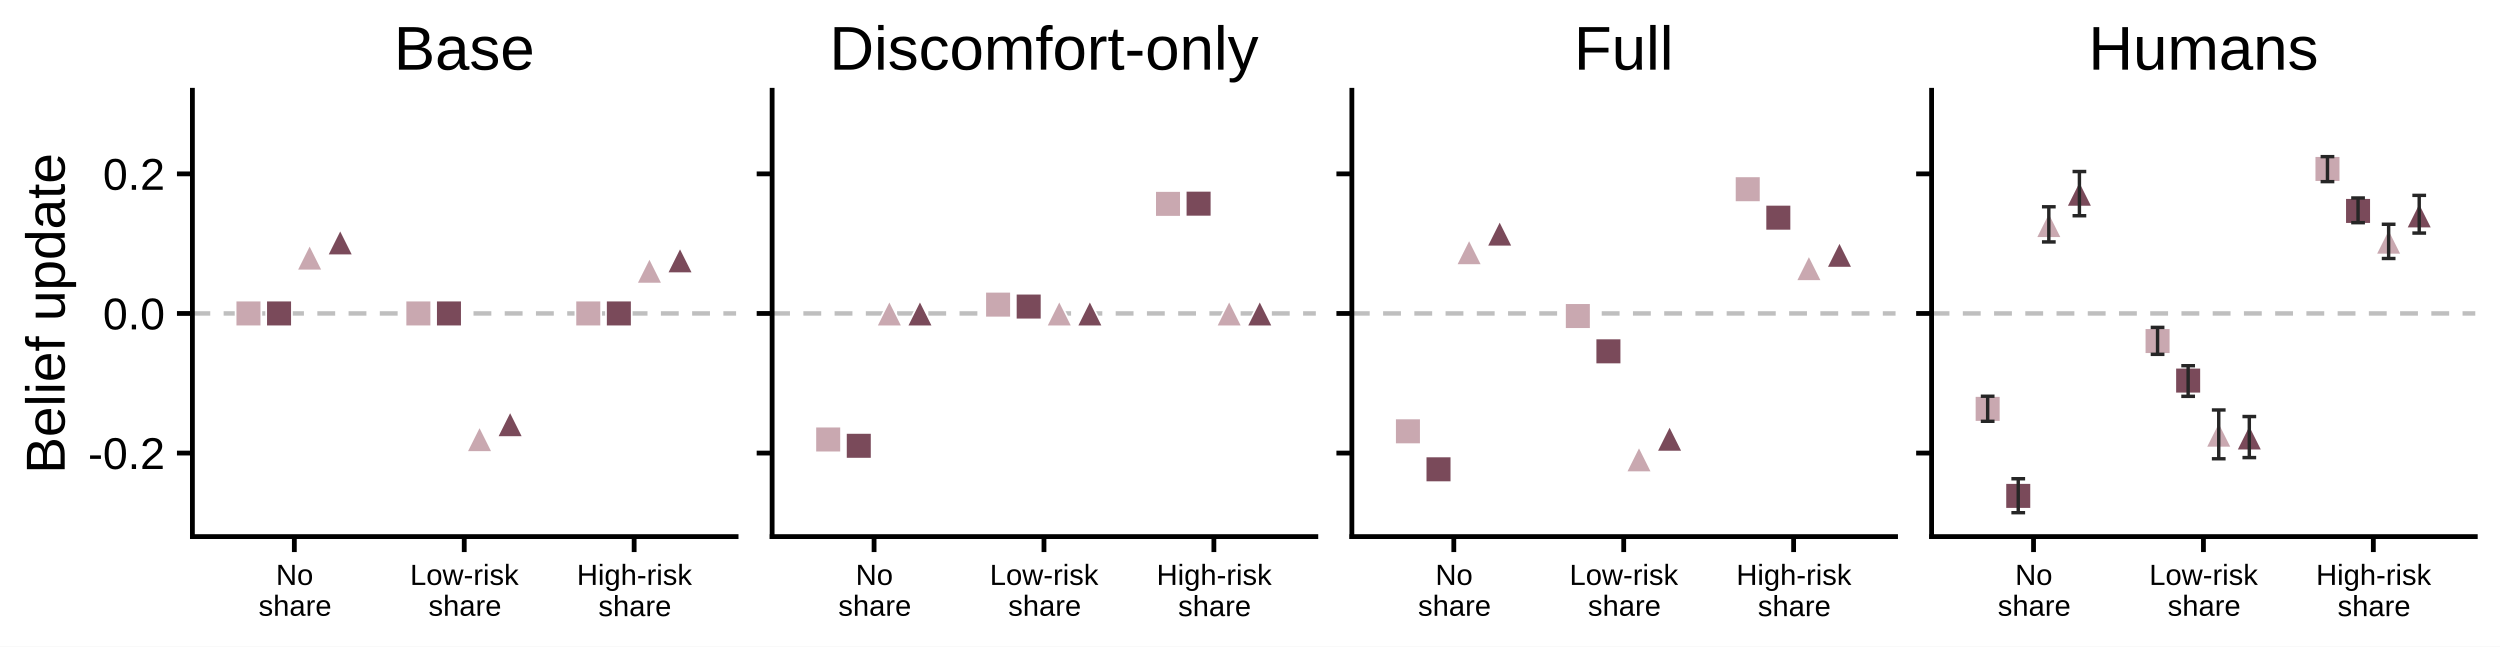
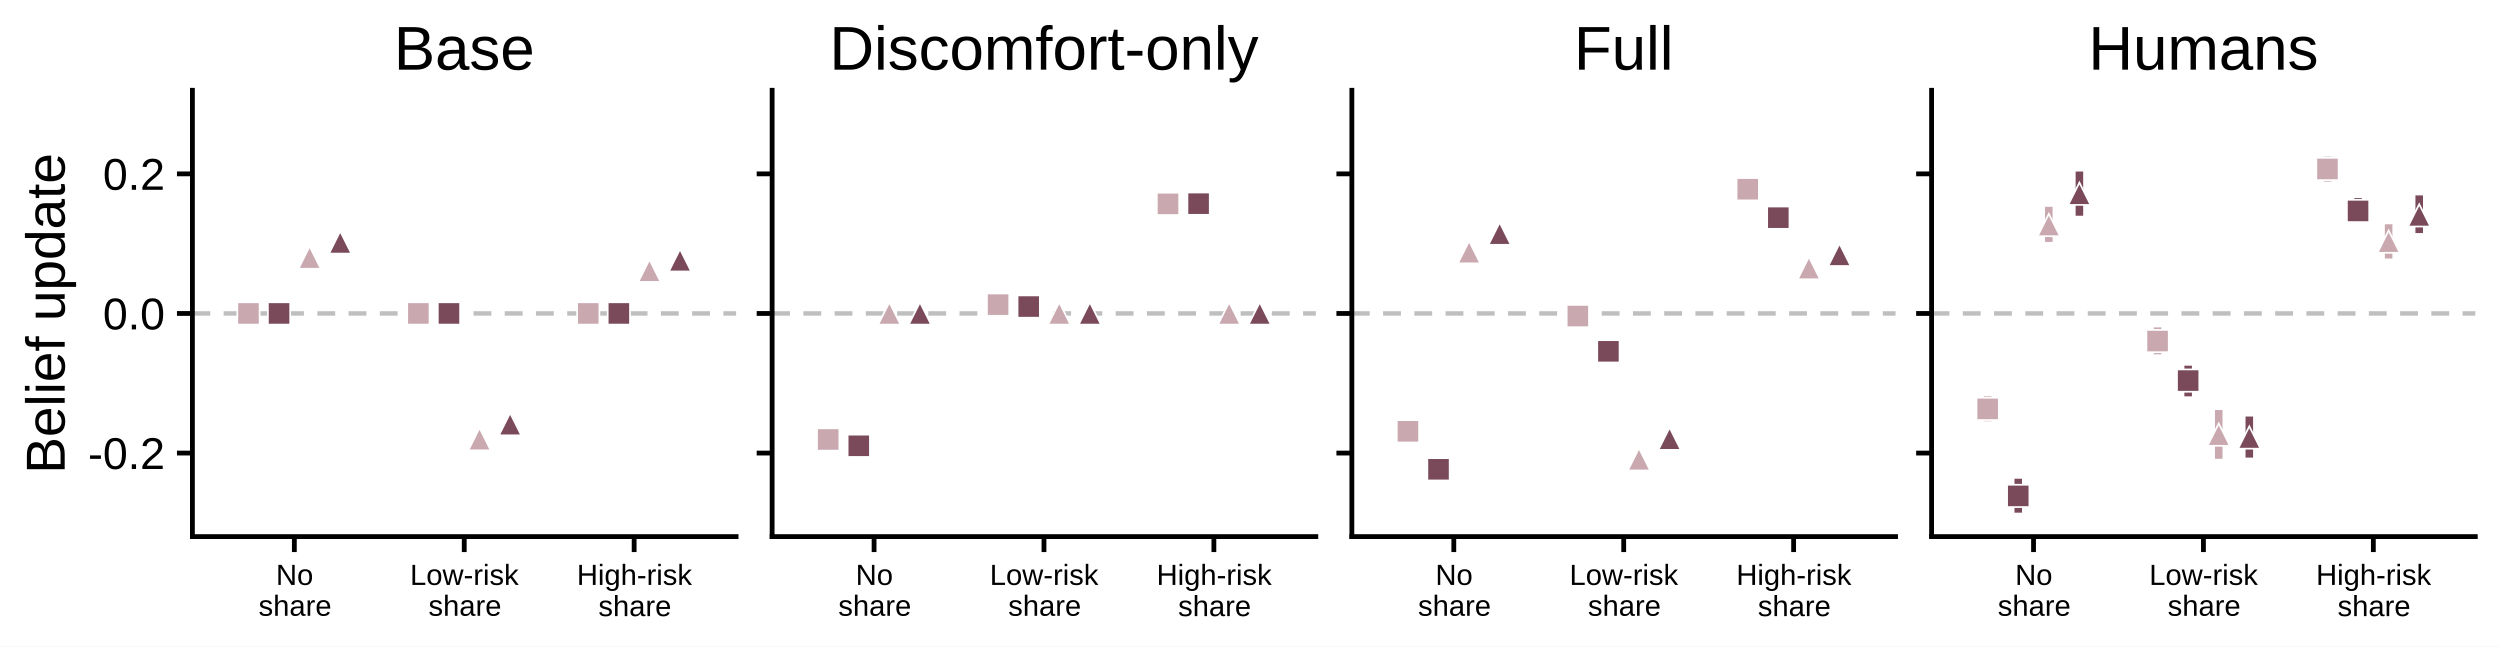
<svg xmlns="http://www.w3.org/2000/svg" xmlns:xlink="http://www.w3.org/1999/xlink" width="728.4pt" height="188.4pt" viewBox="0 0 728.4 188.4" version="1.1">
  <defs>
    <style type="text/css">*{stroke-linejoin: round; stroke-linecap: butt}</style>
  </defs>
  <g id="figure_1">
    <g id="patch_1">
      <path d="M 0 188.4  L 728.4 188.4  L 728.4 0  L 0 0  z " style="fill: #ffffff" />
    </g>
    <g id="axes_1">
      <g id="patch_2">
        <path d="M 56.057 156.344  L 214.467 156.344  L 214.467 26.303  L 56.057 26.303  z " style="fill: #ffffff" />
      </g>
      <g id="line2d_1">
-         <path d="M 56.057 91.324  L 214.467 91.324  " clip-path="url(#p1a7a3fe9ff)" style="fill: none; stroke-dasharray: 5.2,3.9; stroke-dashoffset: 0; stroke: #bfbfbf; stroke-width: 1.3" />
+         <path d="M 56.057 91.324  L 214.467 91.324  " clip-path="url(#p2d0c0aec04)" style="fill: none; stroke-dasharray: 5.2,3.9; stroke-dashoffset: 0; stroke: #bfbfbf; stroke-width: 1.3" />
      </g>
      <g id="matplotlib.axis_1">
        <g id="xtick_1">
          <g id="line2d_2">
            <defs>
-               <path id="mfc67f53bcb" d="M 0 0  L 0 4.5  " style="stroke: #000000; stroke-width: 1.4" />
+               <path id="me48c361c3f" d="M 0 0  L 0 4.5  " style="stroke: #000000; stroke-width: 1.4" />
            </defs>
            <g>
-               <use xlink:href="#mfc67f53bcb" x="85.759" y="156.344" style="stroke: #000000; stroke-width: 1.4" />
+               <use xlink:href="#me48c361c3f" x="85.759" y="156.344" style="stroke: #000000; stroke-width: 1.4" />
            </g>
          </g>
          <g id="text_1">
            <text style="font-size: 8.5px; font-family: 'Arial Nova', 'Arial', 'Helvetica', 'DejaVu Sans', sans-serif" transform="translate(80.39864 170.4282)">No</text>
            <text style="font-size: 8.5px; font-family: 'Arial Nova', 'Arial', 'Helvetica', 'DejaVu Sans', sans-serif" transform="translate(75.34114 179.4145)">share</text>
          </g>
        </g>
        <g id="xtick_2">
          <g id="line2d_3">
            <g>
-               <use xlink:href="#mfc67f53bcb" x="135.262" y="156.344" style="stroke: #000000; stroke-width: 1.4" />
+               <use xlink:href="#me48c361c3f" x="135.262" y="156.344" style="stroke: #000000; stroke-width: 1.4" />
            </g>
          </g>
          <g id="text_2">
            <text style="font-size: 8.5px; font-family: 'Arial Nova', 'Arial', 'Helvetica', 'DejaVu Sans', sans-serif" transform="translate(119.4721 170.4282)">Low-risk</text>
            <text style="font-size: 8.5px; font-family: 'Arial Nova', 'Arial', 'Helvetica', 'DejaVu Sans', sans-serif" transform="translate(124.8444 179.4145)">share</text>
          </g>
        </g>
        <g id="xtick_3">
          <g id="line2d_4">
            <g>
-               <use xlink:href="#mfc67f53bcb" x="184.765" y="156.344" style="stroke: #000000; stroke-width: 1.4" />
+               <use xlink:href="#me48c361c3f" x="184.765" y="156.344" style="stroke: #000000; stroke-width: 1.4" />
            </g>
          </g>
          <g id="text_3">
            <text style="font-size: 8.5px; font-family: 'Arial Nova', 'Arial', 'Helvetica', 'DejaVu Sans', sans-serif" transform="translate(168.0742 170.4282)">High-risk</text>
            <text style="font-size: 8.5px; font-family: 'Arial Nova', 'Arial', 'Helvetica', 'DejaVu Sans', sans-serif" transform="translate(174.3476 179.5141)">share</text>
          </g>
        </g>
      </g>
      <g id="matplotlib.axis_2">
        <g id="ytick_1">
          <g id="line2d_5">
            <defs>
-               <path id="m3499b23967" d="M 0 0  L -4.5 0  " style="stroke: #000000; stroke-width: 1.4" />
+               <path id="mb833a457df" d="M 0 0  L -4.5 0  " style="stroke: #000000; stroke-width: 1.4" />
            </defs>
            <g>
-               <use xlink:href="#m3499b23967" x="56.057" y="131.998" style="stroke: #000000; stroke-width: 1.4" />
+               <use xlink:href="#mb833a457df" x="56.057" y="131.998" style="stroke: #000000; stroke-width: 1.4" />
            </g>
          </g>
          <g id="text_4">
            <text style="font-size: 13px; font-family: 'Arial Nova', 'Arial', 'Helvetica', 'DejaVu Sans', sans-serif; text-anchor: end" x="48.057" y="136.651" transform="rotate(-0 48.05703 136.6505)">-0.2</text>
          </g>
        </g>
        <g id="ytick_2">
          <g id="line2d_6">
            <g>
-               <use xlink:href="#m3499b23967" x="56.057" y="91.324" style="stroke: #000000; stroke-width: 1.4" />
+               <use xlink:href="#mb833a457df" x="56.057" y="91.324" style="stroke: #000000; stroke-width: 1.4" />
            </g>
          </g>
          <g id="text_5">
            <text style="font-size: 13px; font-family: 'Arial Nova', 'Arial', 'Helvetica', 'DejaVu Sans', sans-serif; text-anchor: end" x="48.057" y="95.976" transform="rotate(-0 48.05703 95.97631)">0.0</text>
          </g>
        </g>
        <g id="ytick_3">
          <g id="line2d_7">
            <g>
-               <use xlink:href="#m3499b23967" x="56.057" y="50.65" style="stroke: #000000; stroke-width: 1.4" />
+               <use xlink:href="#mb833a457df" x="56.057" y="50.65" style="stroke: #000000; stroke-width: 1.4" />
            </g>
          </g>
          <g id="text_6">
            <text style="font-size: 13px; font-family: 'Arial Nova', 'Arial', 'Helvetica', 'DejaVu Sans', sans-serif; text-anchor: end" x="48.057" y="55.302" transform="rotate(-0 48.05703 55.3021)">0.2</text>
          </g>
        </g>
        <g id="text_7">
          <text style="font-size: 16px; font-family: 'Arial Nova', 'Arial', 'Helvetica', 'DejaVu Sans', sans-serif; text-anchor: middle" x="18.848" y="91.324" transform="rotate(-90 18.8475 91.32373)">Belief update</text>
        </g>
      </g>
      <g id="patch_3">
        <path d="M 56.057 156.344  L 56.057 26.303  " style="fill: none; stroke: #000000; stroke-width: 1.4; stroke-linejoin: miter; stroke-linecap: square" />
      </g>
      <g id="patch_4">
        <path d="M 56.057 156.344  L 214.467 156.344  " style="fill: none; stroke: #000000; stroke-width: 1.4; stroke-linejoin: miter; stroke-linecap: square" />
      </g>
      <g id="line2d_8">
        <defs>
-           <path id="m63d5634380" d="M -3.75 3.75  L 3.75 3.75  L 3.75 -3.75  L -3.75 -3.75  z " style="stroke: #ffffff; stroke-width: 0.5; stroke-linejoin: miter" />
+           <path id="mb2b28bc0a7" d="M -3.25 3.25  L 3.25 3.25  L 3.25 -3.25  L -3.25 -3.25  z " style="stroke: #ffffff; stroke-width: 0.5; stroke-linejoin: miter" />
        </defs>
-         <g clip-path="url(#p1a7a3fe9ff)">
-           <use xlink:href="#m63d5634380" x="72.393" y="91.324" style="fill: #c9a8b0; stroke: #ffffff; stroke-width: 0.5; stroke-linejoin: miter" />
+         <g clip-path="url(#p2d0c0aec04)">
+           <use xlink:href="#mb2b28bc0a7" x="72.393" y="91.324" style="fill: #c9a8b0; stroke: #ffffff; stroke-width: 0.5; stroke-linejoin: miter" />
        </g>
      </g>
      <g id="line2d_9">
        <defs>
-           <path id="mffd4582873" d="M -3.75 3.75  L 3.75 3.75  L 3.75 -3.75  L -3.75 -3.75  z " style="stroke: #ffffff; stroke-width: 0.5; stroke-linejoin: miter" />
+           <path id="m6216b0b5b6" d="M -3.25 3.25  L 3.25 3.25  L 3.25 -3.25  L -3.25 -3.25  z " style="stroke: #ffffff; stroke-width: 0.5; stroke-linejoin: miter" />
        </defs>
-         <g clip-path="url(#p1a7a3fe9ff)">
-           <use xlink:href="#mffd4582873" x="81.304" y="91.324" style="fill: #7a4a5a; stroke: #ffffff; stroke-width: 0.5; stroke-linejoin: miter" />
+         <g clip-path="url(#p2d0c0aec04)">
+           <use xlink:href="#m6216b0b5b6" x="81.304" y="91.324" style="fill: #7a4a5a; stroke: #ffffff; stroke-width: 0.5; stroke-linejoin: miter" />
        </g>
      </g>
      <g id="line2d_10">
        <defs>
-           <path id="m44c17b58f6" d="M 0 -3.75  L -3.75 3.75  L 3.75 3.75  z " style="stroke: #ffffff; stroke-width: 0.5; stroke-linejoin: miter" />
+           <path id="mbb7cc14940" d="M 0 -3.25  L -3.25 3.25  L 3.25 3.25  z " style="stroke: #ffffff; stroke-width: 0.5; stroke-linejoin: miter" />
        </defs>
-         <g clip-path="url(#p1a7a3fe9ff)">
-           <use xlink:href="#m44c17b58f6" x="90.214" y="75.049" style="fill: #c9a8b0; stroke: #ffffff; stroke-width: 0.5; stroke-linejoin: miter" />
+         <g clip-path="url(#p2d0c0aec04)">
+           <use xlink:href="#mbb7cc14940" x="90.214" y="75.049" style="fill: #c9a8b0; stroke: #ffffff; stroke-width: 0.5; stroke-linejoin: miter" />
        </g>
      </g>
      <g id="line2d_11">
        <defs>
-           <path id="m8fc5d9fa65" d="M 0 -3.75  L -3.75 3.75  L 3.75 3.75  z " style="stroke: #ffffff; stroke-width: 0.5; stroke-linejoin: miter" />
+           <path id="m77e5f493cd" d="M 0 -3.25  L -3.25 3.25  L 3.25 3.25  z " style="stroke: #ffffff; stroke-width: 0.5; stroke-linejoin: miter" />
        </defs>
-         <g clip-path="url(#p1a7a3fe9ff)">
-           <use xlink:href="#m8fc5d9fa65" x="99.125" y="70.631" style="fill: #7a4a5a; stroke: #ffffff; stroke-width: 0.5; stroke-linejoin: miter" />
+         <g clip-path="url(#p2d0c0aec04)">
+           <use xlink:href="#m77e5f493cd" x="99.125" y="70.631" style="fill: #7a4a5a; stroke: #ffffff; stroke-width: 0.5; stroke-linejoin: miter" />
        </g>
      </g>
      <g id="line2d_12">
-         <g clip-path="url(#p1a7a3fe9ff)">
-           <use xlink:href="#m63d5634380" x="121.896" y="91.324" style="fill: #c9a8b0; stroke: #ffffff; stroke-width: 0.5; stroke-linejoin: miter" />
+         <g clip-path="url(#p2d0c0aec04)">
+           <use xlink:href="#mb2b28bc0a7" x="121.896" y="91.324" style="fill: #c9a8b0; stroke: #ffffff; stroke-width: 0.5; stroke-linejoin: miter" />
        </g>
      </g>
      <g id="line2d_13">
-         <g clip-path="url(#p1a7a3fe9ff)">
-           <use xlink:href="#mffd4582873" x="130.807" y="91.324" style="fill: #7a4a5a; stroke: #ffffff; stroke-width: 0.5; stroke-linejoin: miter" />
+         <g clip-path="url(#p2d0c0aec04)">
+           <use xlink:href="#m6216b0b5b6" x="130.807" y="91.324" style="fill: #7a4a5a; stroke: #ffffff; stroke-width: 0.5; stroke-linejoin: miter" />
        </g>
      </g>
      <g id="line2d_14">
-         <g clip-path="url(#p1a7a3fe9ff)">
-           <use xlink:href="#m44c17b58f6" x="139.717" y="127.949" style="fill: #c9a8b0; stroke: #ffffff; stroke-width: 0.5; stroke-linejoin: miter" />
+         <g clip-path="url(#p2d0c0aec04)">
+           <use xlink:href="#mbb7cc14940" x="139.717" y="127.949" style="fill: #c9a8b0; stroke: #ffffff; stroke-width: 0.5; stroke-linejoin: miter" />
        </g>
      </g>
      <g id="line2d_15">
-         <g clip-path="url(#p1a7a3fe9ff)">
-           <use xlink:href="#m8fc5d9fa65" x="148.628" y="123.585" style="fill: #7a4a5a; stroke: #ffffff; stroke-width: 0.5; stroke-linejoin: miter" />
+         <g clip-path="url(#p2d0c0aec04)">
+           <use xlink:href="#m77e5f493cd" x="148.628" y="123.585" style="fill: #7a4a5a; stroke: #ffffff; stroke-width: 0.5; stroke-linejoin: miter" />
        </g>
      </g>
      <g id="line2d_16">
-         <g clip-path="url(#p1a7a3fe9ff)">
-           <use xlink:href="#m63d5634380" x="171.4" y="91.324" style="fill: #c9a8b0; stroke: #ffffff; stroke-width: 0.5; stroke-linejoin: miter" />
+         <g clip-path="url(#p2d0c0aec04)">
+           <use xlink:href="#mb2b28bc0a7" x="171.4" y="91.324" style="fill: #c9a8b0; stroke: #ffffff; stroke-width: 0.5; stroke-linejoin: miter" />
        </g>
      </g>
      <g id="line2d_17">
-         <g clip-path="url(#p1a7a3fe9ff)">
-           <use xlink:href="#mffd4582873" x="180.31" y="91.324" style="fill: #7a4a5a; stroke: #ffffff; stroke-width: 0.5; stroke-linejoin: miter" />
+         <g clip-path="url(#p2d0c0aec04)">
+           <use xlink:href="#m6216b0b5b6" x="180.31" y="91.324" style="fill: #7a4a5a; stroke: #ffffff; stroke-width: 0.5; stroke-linejoin: miter" />
        </g>
      </g>
      <g id="line2d_18">
-         <g clip-path="url(#p1a7a3fe9ff)">
-           <use xlink:href="#m44c17b58f6" x="189.221" y="78.886" style="fill: #c9a8b0; stroke: #ffffff; stroke-width: 0.5; stroke-linejoin: miter" />
+         <g clip-path="url(#p2d0c0aec04)">
+           <use xlink:href="#mbb7cc14940" x="189.221" y="78.886" style="fill: #c9a8b0; stroke: #ffffff; stroke-width: 0.5; stroke-linejoin: miter" />
        </g>
      </g>
      <g id="line2d_19">
-         <g clip-path="url(#p1a7a3fe9ff)">
-           <use xlink:href="#m8fc5d9fa65" x="198.131" y="75.846" style="fill: #7a4a5a; stroke: #ffffff; stroke-width: 0.5; stroke-linejoin: miter" />
+         <g clip-path="url(#p2d0c0aec04)">
+           <use xlink:href="#m77e5f493cd" x="198.131" y="75.846" style="fill: #7a4a5a; stroke: #ffffff; stroke-width: 0.5; stroke-linejoin: miter" />
        </g>
      </g>
      <g id="text_8">
        <text style="font-size: 18px; font-family: 'Arial Nova', 'Arial', 'Helvetica', 'DejaVu Sans', sans-serif; text-anchor: middle" x="135.262" y="20.303" transform="rotate(-0 135.2622 20.30344)">Base</text>
      </g>
    </g>
    <g id="axes_2">
      <g id="patch_5">
        <path d="M 224.968 156.344  L 383.378 156.344  L 383.378 26.303  L 224.968 26.303  z " style="fill: #ffffff" />
      </g>
      <g id="line2d_20">
-         <path d="M 224.968 91.324  L 383.378 91.324  " clip-path="url(#pd4732c5501)" style="fill: none; stroke-dasharray: 5.2,3.9; stroke-dashoffset: 0; stroke: #bfbfbf; stroke-width: 1.3" />
+         <path d="M 224.968 91.324  L 383.378 91.324  " clip-path="url(#pdffedd4323)" style="fill: none; stroke-dasharray: 5.2,3.9; stroke-dashoffset: 0; stroke: #bfbfbf; stroke-width: 1.3" />
      </g>
      <g id="matplotlib.axis_3">
        <g id="xtick_4">
          <g id="line2d_21">
            <g>
-               <use xlink:href="#mfc67f53bcb" x="254.67" y="156.344" style="stroke: #000000; stroke-width: 1.4" />
+               <use xlink:href="#me48c361c3f" x="254.67" y="156.344" style="stroke: #000000; stroke-width: 1.4" />
            </g>
          </g>
          <g id="text_9">
            <text style="font-size: 8.5px; font-family: 'Arial Nova', 'Arial', 'Helvetica', 'DejaVu Sans', sans-serif" transform="translate(249.3094 170.4282)">No</text>
            <text style="font-size: 8.5px; font-family: 'Arial Nova', 'Arial', 'Helvetica', 'DejaVu Sans', sans-serif" transform="translate(244.2519 179.4145)">share</text>
          </g>
        </g>
        <g id="xtick_5">
          <g id="line2d_22">
            <g>
-               <use xlink:href="#mfc67f53bcb" x="304.173" y="156.344" style="stroke: #000000; stroke-width: 1.4" />
+               <use xlink:href="#me48c361c3f" x="304.173" y="156.344" style="stroke: #000000; stroke-width: 1.4" />
            </g>
          </g>
          <g id="text_10">
            <text style="font-size: 8.5px; font-family: 'Arial Nova', 'Arial', 'Helvetica', 'DejaVu Sans', sans-serif" transform="translate(288.3828 170.4282)">Low-risk</text>
            <text style="font-size: 8.5px; font-family: 'Arial Nova', 'Arial', 'Helvetica', 'DejaVu Sans', sans-serif" transform="translate(293.7551 179.4145)">share</text>
          </g>
        </g>
        <g id="xtick_6">
          <g id="line2d_23">
            <g>
-               <use xlink:href="#mfc67f53bcb" x="353.676" y="156.344" style="stroke: #000000; stroke-width: 1.4" />
+               <use xlink:href="#me48c361c3f" x="353.676" y="156.344" style="stroke: #000000; stroke-width: 1.4" />
            </g>
          </g>
          <g id="text_11">
            <text style="font-size: 8.5px; font-family: 'Arial Nova', 'Arial', 'Helvetica', 'DejaVu Sans', sans-serif" transform="translate(336.9849 170.4282)">High-risk</text>
            <text style="font-size: 8.5px; font-family: 'Arial Nova', 'Arial', 'Helvetica', 'DejaVu Sans', sans-serif" transform="translate(343.2583 179.5141)">share</text>
          </g>
        </g>
      </g>
      <g id="matplotlib.axis_4">
        <g id="ytick_4">
          <g id="line2d_24">
            <g>
-               <use xlink:href="#m3499b23967" x="224.968" y="131.998" style="stroke: #000000; stroke-width: 1.4" />
+               <use xlink:href="#mb833a457df" x="224.968" y="131.998" style="stroke: #000000; stroke-width: 1.4" />
            </g>
          </g>
        </g>
        <g id="ytick_5">
          <g id="line2d_25">
            <g>
-               <use xlink:href="#m3499b23967" x="224.968" y="91.324" style="stroke: #000000; stroke-width: 1.4" />
+               <use xlink:href="#mb833a457df" x="224.968" y="91.324" style="stroke: #000000; stroke-width: 1.4" />
            </g>
          </g>
        </g>
        <g id="ytick_6">
          <g id="line2d_26">
            <g>
-               <use xlink:href="#m3499b23967" x="224.968" y="50.65" style="stroke: #000000; stroke-width: 1.4" />
+               <use xlink:href="#mb833a457df" x="224.968" y="50.65" style="stroke: #000000; stroke-width: 1.4" />
            </g>
          </g>
        </g>
      </g>
      <g id="patch_6">
        <path d="M 224.968 156.344  L 224.968 26.303  " style="fill: none; stroke: #000000; stroke-width: 1.4; stroke-linejoin: miter; stroke-linecap: square" />
      </g>
      <g id="patch_7">
        <path d="M 224.968 156.344  L 383.378 156.344  " style="fill: none; stroke: #000000; stroke-width: 1.4; stroke-linejoin: miter; stroke-linecap: square" />
      </g>
      <g id="line2d_27">
-         <g clip-path="url(#pd4732c5501)">
-           <use xlink:href="#m63d5634380" x="241.304" y="128.047" style="fill: #c9a8b0; stroke: #ffffff; stroke-width: 0.5; stroke-linejoin: miter" />
+         <g clip-path="url(#pdffedd4323)">
+           <use xlink:href="#mb2b28bc0a7" x="241.304" y="128.047" style="fill: #c9a8b0; stroke: #ffffff; stroke-width: 0.5; stroke-linejoin: miter" />
        </g>
      </g>
      <g id="line2d_28">
-         <g clip-path="url(#pd4732c5501)">
-           <use xlink:href="#mffd4582873" x="250.214" y="129.886" style="fill: #7a4a5a; stroke: #ffffff; stroke-width: 0.5; stroke-linejoin: miter" />
+         <g clip-path="url(#pdffedd4323)">
+           <use xlink:href="#m6216b0b5b6" x="250.214" y="129.886" style="fill: #7a4a5a; stroke: #ffffff; stroke-width: 0.5; stroke-linejoin: miter" />
        </g>
      </g>
      <g id="line2d_29">
-         <g clip-path="url(#pd4732c5501)">
-           <use xlink:href="#m44c17b58f6" x="259.125" y="91.324" style="fill: #c9a8b0; stroke: #ffffff; stroke-width: 0.5; stroke-linejoin: miter" />
+         <g clip-path="url(#pdffedd4323)">
+           <use xlink:href="#mbb7cc14940" x="259.125" y="91.324" style="fill: #c9a8b0; stroke: #ffffff; stroke-width: 0.5; stroke-linejoin: miter" />
        </g>
      </g>
      <g id="line2d_30">
-         <g clip-path="url(#pd4732c5501)">
-           <use xlink:href="#m8fc5d9fa65" x="268.036" y="91.324" style="fill: #7a4a5a; stroke: #ffffff; stroke-width: 0.5; stroke-linejoin: miter" />
+         <g clip-path="url(#pdffedd4323)">
+           <use xlink:href="#m77e5f493cd" x="268.036" y="91.324" style="fill: #7a4a5a; stroke: #ffffff; stroke-width: 0.5; stroke-linejoin: miter" />
        </g>
      </g>
      <g id="line2d_31">
-         <g clip-path="url(#pd4732c5501)">
-           <use xlink:href="#m63d5634380" x="290.807" y="88.756" style="fill: #c9a8b0; stroke: #ffffff; stroke-width: 0.5; stroke-linejoin: miter" />
+         <g clip-path="url(#pdffedd4323)">
+           <use xlink:href="#mb2b28bc0a7" x="290.807" y="88.756" style="fill: #c9a8b0; stroke: #ffffff; stroke-width: 0.5; stroke-linejoin: miter" />
        </g>
      </g>
      <g id="line2d_32">
-         <g clip-path="url(#pd4732c5501)">
-           <use xlink:href="#mffd4582873" x="299.718" y="89.318" style="fill: #7a4a5a; stroke: #ffffff; stroke-width: 0.5; stroke-linejoin: miter" />
+         <g clip-path="url(#pdffedd4323)">
+           <use xlink:href="#m6216b0b5b6" x="299.718" y="89.318" style="fill: #7a4a5a; stroke: #ffffff; stroke-width: 0.5; stroke-linejoin: miter" />
        </g>
      </g>
      <g id="line2d_33">
-         <g clip-path="url(#pd4732c5501)">
-           <use xlink:href="#m44c17b58f6" x="308.628" y="91.324" style="fill: #c9a8b0; stroke: #ffffff; stroke-width: 0.5; stroke-linejoin: miter" />
+         <g clip-path="url(#pdffedd4323)">
+           <use xlink:href="#mbb7cc14940" x="308.628" y="91.324" style="fill: #c9a8b0; stroke: #ffffff; stroke-width: 0.5; stroke-linejoin: miter" />
        </g>
      </g>
      <g id="line2d_34">
-         <g clip-path="url(#pd4732c5501)">
-           <use xlink:href="#m8fc5d9fa65" x="317.539" y="91.324" style="fill: #7a4a5a; stroke: #ffffff; stroke-width: 0.5; stroke-linejoin: miter" />
+         <g clip-path="url(#pdffedd4323)">
+           <use xlink:href="#m77e5f493cd" x="317.539" y="91.324" style="fill: #7a4a5a; stroke: #ffffff; stroke-width: 0.5; stroke-linejoin: miter" />
        </g>
      </g>
      <g id="line2d_35">
-         <g clip-path="url(#pd4732c5501)">
-           <use xlink:href="#m63d5634380" x="340.31" y="59.399" style="fill: #c9a8b0; stroke: #ffffff; stroke-width: 0.5; stroke-linejoin: miter" />
+         <g clip-path="url(#pdffedd4323)">
+           <use xlink:href="#mb2b28bc0a7" x="340.31" y="59.399" style="fill: #c9a8b0; stroke: #ffffff; stroke-width: 0.5; stroke-linejoin: miter" />
        </g>
      </g>
      <g id="line2d_36">
-         <g clip-path="url(#pd4732c5501)">
-           <use xlink:href="#mffd4582873" x="349.221" y="59.341" style="fill: #7a4a5a; stroke: #ffffff; stroke-width: 0.5; stroke-linejoin: miter" />
+         <g clip-path="url(#pdffedd4323)">
+           <use xlink:href="#m6216b0b5b6" x="349.221" y="59.341" style="fill: #7a4a5a; stroke: #ffffff; stroke-width: 0.5; stroke-linejoin: miter" />
        </g>
      </g>
      <g id="line2d_37">
-         <g clip-path="url(#pd4732c5501)">
-           <use xlink:href="#m44c17b58f6" x="358.131" y="91.324" style="fill: #c9a8b0; stroke: #ffffff; stroke-width: 0.5; stroke-linejoin: miter" />
+         <g clip-path="url(#pdffedd4323)">
+           <use xlink:href="#mbb7cc14940" x="358.131" y="91.324" style="fill: #c9a8b0; stroke: #ffffff; stroke-width: 0.5; stroke-linejoin: miter" />
        </g>
      </g>
      <g id="line2d_38">
-         <g clip-path="url(#pd4732c5501)">
-           <use xlink:href="#m8fc5d9fa65" x="367.042" y="91.324" style="fill: #7a4a5a; stroke: #ffffff; stroke-width: 0.5; stroke-linejoin: miter" />
+         <g clip-path="url(#pdffedd4323)">
+           <use xlink:href="#m77e5f493cd" x="367.042" y="91.324" style="fill: #7a4a5a; stroke: #ffffff; stroke-width: 0.5; stroke-linejoin: miter" />
        </g>
      </g>
      <g id="text_12">
        <text style="font-size: 18px; font-family: 'Arial Nova', 'Arial', 'Helvetica', 'DejaVu Sans', sans-serif; text-anchor: middle" x="304.173" y="20.303" transform="rotate(-0 304.1729 20.30344)">Discomfort-only</text>
      </g>
    </g>
    <g id="axes_3">
      <g id="patch_8">
        <path d="M 393.879 156.344  L 552.289 156.344  L 552.289 26.303  L 393.879 26.303  z " style="fill: #ffffff" />
      </g>
      <g id="line2d_39">
-         <path d="M 393.879 91.324  L 552.289 91.324  " clip-path="url(#p243b509719)" style="fill: none; stroke-dasharray: 5.2,3.9; stroke-dashoffset: 0; stroke: #bfbfbf; stroke-width: 1.3" />
+         <path d="M 393.879 91.324  L 552.289 91.324  " clip-path="url(#p69ff823b69)" style="fill: none; stroke-dasharray: 5.2,3.9; stroke-dashoffset: 0; stroke: #bfbfbf; stroke-width: 1.3" />
      </g>
      <g id="matplotlib.axis_5">
        <g id="xtick_7">
          <g id="line2d_40">
            <g>
-               <use xlink:href="#mfc67f53bcb" x="423.58" y="156.344" style="stroke: #000000; stroke-width: 1.4" />
+               <use xlink:href="#me48c361c3f" x="423.58" y="156.344" style="stroke: #000000; stroke-width: 1.4" />
            </g>
          </g>
          <g id="text_13">
            <text style="font-size: 8.5px; font-family: 'Arial Nova', 'Arial', 'Helvetica', 'DejaVu Sans', sans-serif" transform="translate(418.2201 170.4282)">No</text>
            <text style="font-size: 8.5px; font-family: 'Arial Nova', 'Arial', 'Helvetica', 'DejaVu Sans', sans-serif" transform="translate(413.1626 179.4145)">share</text>
          </g>
        </g>
        <g id="xtick_8">
          <g id="line2d_41">
            <g>
-               <use xlink:href="#mfc67f53bcb" x="473.084" y="156.344" style="stroke: #000000; stroke-width: 1.4" />
+               <use xlink:href="#me48c361c3f" x="473.084" y="156.344" style="stroke: #000000; stroke-width: 1.4" />
            </g>
          </g>
          <g id="text_14">
            <text style="font-size: 8.5px; font-family: 'Arial Nova', 'Arial', 'Helvetica', 'DejaVu Sans', sans-serif" transform="translate(457.2936 170.4282)">Low-risk</text>
            <text style="font-size: 8.5px; font-family: 'Arial Nova', 'Arial', 'Helvetica', 'DejaVu Sans', sans-serif" transform="translate(462.6658 179.4145)">share</text>
          </g>
        </g>
        <g id="xtick_9">
          <g id="line2d_42">
            <g>
-               <use xlink:href="#mfc67f53bcb" x="522.587" y="156.344" style="stroke: #000000; stroke-width: 1.4" />
+               <use xlink:href="#me48c361c3f" x="522.587" y="156.344" style="stroke: #000000; stroke-width: 1.4" />
            </g>
          </g>
          <g id="text_15">
            <text style="font-size: 8.5px; font-family: 'Arial Nova', 'Arial', 'Helvetica', 'DejaVu Sans', sans-serif" transform="translate(505.8956 170.4282)">High-risk</text>
            <text style="font-size: 8.5px; font-family: 'Arial Nova', 'Arial', 'Helvetica', 'DejaVu Sans', sans-serif" transform="translate(512.169 179.5141)">share</text>
          </g>
        </g>
      </g>
      <g id="matplotlib.axis_6">
        <g id="ytick_7">
          <g id="line2d_43">
            <g>
-               <use xlink:href="#m3499b23967" x="393.879" y="131.998" style="stroke: #000000; stroke-width: 1.4" />
+               <use xlink:href="#mb833a457df" x="393.879" y="131.998" style="stroke: #000000; stroke-width: 1.4" />
            </g>
          </g>
        </g>
        <g id="ytick_8">
          <g id="line2d_44">
            <g>
-               <use xlink:href="#m3499b23967" x="393.879" y="91.324" style="stroke: #000000; stroke-width: 1.4" />
+               <use xlink:href="#mb833a457df" x="393.879" y="91.324" style="stroke: #000000; stroke-width: 1.4" />
            </g>
          </g>
        </g>
        <g id="ytick_9">
          <g id="line2d_45">
            <g>
-               <use xlink:href="#m3499b23967" x="393.879" y="50.65" style="stroke: #000000; stroke-width: 1.4" />
+               <use xlink:href="#mb833a457df" x="393.879" y="50.65" style="stroke: #000000; stroke-width: 1.4" />
            </g>
          </g>
        </g>
      </g>
      <g id="patch_9">
        <path d="M 393.879 156.344  L 393.879 26.303  " style="fill: none; stroke: #000000; stroke-width: 1.4; stroke-linejoin: miter; stroke-linecap: square" />
      </g>
      <g id="patch_10">
        <path d="M 393.879 156.344  L 552.289 156.344  " style="fill: none; stroke: #000000; stroke-width: 1.4; stroke-linejoin: miter; stroke-linecap: square" />
      </g>
      <g id="line2d_46">
-         <g clip-path="url(#p243b509719)">
-           <use xlink:href="#m63d5634380" x="410.215" y="125.666" style="fill: #c9a8b0; stroke: #ffffff; stroke-width: 0.5; stroke-linejoin: miter" />
+         <g clip-path="url(#p69ff823b69)">
+           <use xlink:href="#mb2b28bc0a7" x="410.215" y="125.666" style="fill: #c9a8b0; stroke: #ffffff; stroke-width: 0.5; stroke-linejoin: miter" />
        </g>
      </g>
      <g id="line2d_47">
-         <g clip-path="url(#p243b509719)">
-           <use xlink:href="#mffd4582873" x="419.125" y="136.736" style="fill: #7a4a5a; stroke: #ffffff; stroke-width: 0.5; stroke-linejoin: miter" />
+         <g clip-path="url(#p69ff823b69)">
+           <use xlink:href="#m6216b0b5b6" x="419.125" y="136.736" style="fill: #7a4a5a; stroke: #ffffff; stroke-width: 0.5; stroke-linejoin: miter" />
        </g>
      </g>
      <g id="line2d_48">
-         <g clip-path="url(#p243b509719)">
-           <use xlink:href="#m44c17b58f6" x="428.036" y="73.473" style="fill: #c9a8b0; stroke: #ffffff; stroke-width: 0.5; stroke-linejoin: miter" />
+         <g clip-path="url(#p69ff823b69)">
+           <use xlink:href="#mbb7cc14940" x="428.036" y="73.473" style="fill: #c9a8b0; stroke: #ffffff; stroke-width: 0.5; stroke-linejoin: miter" />
        </g>
      </g>
      <g id="line2d_49">
-         <g clip-path="url(#p243b509719)">
-           <use xlink:href="#m8fc5d9fa65" x="436.946" y="68.066" style="fill: #7a4a5a; stroke: #ffffff; stroke-width: 0.5; stroke-linejoin: miter" />
+         <g clip-path="url(#p69ff823b69)">
+           <use xlink:href="#m77e5f493cd" x="436.946" y="68.066" style="fill: #7a4a5a; stroke: #ffffff; stroke-width: 0.5; stroke-linejoin: miter" />
        </g>
      </g>
      <g id="line2d_50">
-         <g clip-path="url(#p243b509719)">
-           <use xlink:href="#m63d5634380" x="459.718" y="92.081" style="fill: #c9a8b0; stroke: #ffffff; stroke-width: 0.5; stroke-linejoin: miter" />
+         <g clip-path="url(#p69ff823b69)">
+           <use xlink:href="#mb2b28bc0a7" x="459.718" y="92.081" style="fill: #c9a8b0; stroke: #ffffff; stroke-width: 0.5; stroke-linejoin: miter" />
        </g>
      </g>
      <g id="line2d_51">
-         <g clip-path="url(#p243b509719)">
-           <use xlink:href="#mffd4582873" x="468.628" y="102.363" style="fill: #7a4a5a; stroke: #ffffff; stroke-width: 0.5; stroke-linejoin: miter" />
+         <g clip-path="url(#p69ff823b69)">
+           <use xlink:href="#m6216b0b5b6" x="468.628" y="102.363" style="fill: #7a4a5a; stroke: #ffffff; stroke-width: 0.5; stroke-linejoin: miter" />
        </g>
      </g>
      <g id="line2d_52">
-         <g clip-path="url(#p243b509719)">
-           <use xlink:href="#m44c17b58f6" x="477.539" y="133.828" style="fill: #c9a8b0; stroke: #ffffff; stroke-width: 0.5; stroke-linejoin: miter" />
+         <g clip-path="url(#p69ff823b69)">
+           <use xlink:href="#mbb7cc14940" x="477.539" y="133.828" style="fill: #c9a8b0; stroke: #ffffff; stroke-width: 0.5; stroke-linejoin: miter" />
        </g>
      </g>
      <g id="line2d_53">
-         <g clip-path="url(#p243b509719)">
-           <use xlink:href="#m8fc5d9fa65" x="486.45" y="127.819" style="fill: #7a4a5a; stroke: #ffffff; stroke-width: 0.5; stroke-linejoin: miter" />
+         <g clip-path="url(#p69ff823b69)">
+           <use xlink:href="#m77e5f493cd" x="486.45" y="127.819" style="fill: #7a4a5a; stroke: #ffffff; stroke-width: 0.5; stroke-linejoin: miter" />
        </g>
      </g>
      <g id="line2d_54">
-         <g clip-path="url(#p243b509719)">
-           <use xlink:href="#m63d5634380" x="509.221" y="55.13" style="fill: #c9a8b0; stroke: #ffffff; stroke-width: 0.5; stroke-linejoin: miter" />
+         <g clip-path="url(#p69ff823b69)">
+           <use xlink:href="#mb2b28bc0a7" x="509.221" y="55.13" style="fill: #c9a8b0; stroke: #ffffff; stroke-width: 0.5; stroke-linejoin: miter" />
        </g>
      </g>
      <g id="line2d_55">
-         <g clip-path="url(#p243b509719)">
-           <use xlink:href="#mffd4582873" x="518.132" y="63.422" style="fill: #7a4a5a; stroke: #ffffff; stroke-width: 0.5; stroke-linejoin: miter" />
+         <g clip-path="url(#p69ff823b69)">
+           <use xlink:href="#m6216b0b5b6" x="518.132" y="63.422" style="fill: #7a4a5a; stroke: #ffffff; stroke-width: 0.5; stroke-linejoin: miter" />
        </g>
      </g>
      <g id="line2d_56">
-         <g clip-path="url(#p243b509719)">
-           <use xlink:href="#m44c17b58f6" x="527.042" y="78.119" style="fill: #c9a8b0; stroke: #ffffff; stroke-width: 0.5; stroke-linejoin: miter" />
+         <g clip-path="url(#p69ff823b69)">
+           <use xlink:href="#mbb7cc14940" x="527.042" y="78.119" style="fill: #c9a8b0; stroke: #ffffff; stroke-width: 0.5; stroke-linejoin: miter" />
        </g>
      </g>
      <g id="line2d_57">
-         <g clip-path="url(#p243b509719)">
-           <use xlink:href="#m8fc5d9fa65" x="535.953" y="74.243" style="fill: #7a4a5a; stroke: #ffffff; stroke-width: 0.5; stroke-linejoin: miter" />
+         <g clip-path="url(#p69ff823b69)">
+           <use xlink:href="#m77e5f493cd" x="535.953" y="74.243" style="fill: #7a4a5a; stroke: #ffffff; stroke-width: 0.5; stroke-linejoin: miter" />
        </g>
      </g>
      <g id="text_16">
        <text style="font-size: 18px; font-family: 'Arial Nova', 'Arial', 'Helvetica', 'DejaVu Sans', sans-serif; text-anchor: middle" x="473.084" y="20.303" transform="rotate(-0 473.0836 20.30344)">Full</text>
      </g>
    </g>
    <g id="axes_4">
      <g id="patch_11">
        <path d="M 562.789 156.344  L 721.2 156.344  L 721.2 26.303  L 562.789 26.303  z " style="fill: #ffffff" />
      </g>
      <g id="line2d_58">
-         <path d="M 562.789 91.324  L 721.2 91.324  " clip-path="url(#pbc7a555be4)" style="fill: none; stroke-dasharray: 5.2,3.9; stroke-dashoffset: 0; stroke: #bfbfbf; stroke-width: 1.3" />
+         <path d="M 562.789 91.324  L 721.2 91.324  " clip-path="url(#p754ce28c99)" style="fill: none; stroke-dasharray: 5.2,3.9; stroke-dashoffset: 0; stroke: #bfbfbf; stroke-width: 1.3" />
      </g>
      <g id="matplotlib.axis_7">
        <g id="xtick_10">
          <g id="line2d_59">
            <g>
-               <use xlink:href="#mfc67f53bcb" x="592.491" y="156.344" style="stroke: #000000; stroke-width: 1.4" />
+               <use xlink:href="#me48c361c3f" x="592.491" y="156.344" style="stroke: #000000; stroke-width: 1.4" />
            </g>
          </g>
          <g id="text_17">
            <text style="font-size: 8.5px; font-family: 'Arial Nova', 'Arial', 'Helvetica', 'DejaVu Sans', sans-serif" transform="translate(587.1309 170.4282)">No</text>
            <text style="font-size: 8.5px; font-family: 'Arial Nova', 'Arial', 'Helvetica', 'DejaVu Sans', sans-serif" transform="translate(582.0734 179.4145)">share</text>
          </g>
        </g>
        <g id="xtick_11">
          <g id="line2d_60">
            <g>
-               <use xlink:href="#mfc67f53bcb" x="641.994" y="156.344" style="stroke: #000000; stroke-width: 1.4" />
+               <use xlink:href="#me48c361c3f" x="641.994" y="156.344" style="stroke: #000000; stroke-width: 1.4" />
            </g>
          </g>
          <g id="text_18">
            <text style="font-size: 8.5px; font-family: 'Arial Nova', 'Arial', 'Helvetica', 'DejaVu Sans', sans-serif" transform="translate(626.2043 170.4282)">Low-risk</text>
            <text style="font-size: 8.5px; font-family: 'Arial Nova', 'Arial', 'Helvetica', 'DejaVu Sans', sans-serif" transform="translate(631.5766 179.4145)">share</text>
          </g>
        </g>
        <g id="xtick_12">
          <g id="line2d_61">
            <g>
-               <use xlink:href="#mfc67f53bcb" x="691.498" y="156.344" style="stroke: #000000; stroke-width: 1.4" />
+               <use xlink:href="#me48c361c3f" x="691.498" y="156.344" style="stroke: #000000; stroke-width: 1.4" />
            </g>
          </g>
          <g id="text_19">
            <text style="font-size: 8.5px; font-family: 'Arial Nova', 'Arial', 'Helvetica', 'DejaVu Sans', sans-serif" transform="translate(674.8064 170.4282)">High-risk</text>
            <text style="font-size: 8.5px; font-family: 'Arial Nova', 'Arial', 'Helvetica', 'DejaVu Sans', sans-serif" transform="translate(681.0798 179.5141)">share</text>
          </g>
        </g>
      </g>
      <g id="matplotlib.axis_8">
        <g id="ytick_10">
          <g id="line2d_62">
            <g>
-               <use xlink:href="#m3499b23967" x="562.789" y="131.998" style="stroke: #000000; stroke-width: 1.4" />
+               <use xlink:href="#mb833a457df" x="562.789" y="131.998" style="stroke: #000000; stroke-width: 1.4" />
            </g>
          </g>
        </g>
        <g id="ytick_11">
          <g id="line2d_63">
            <g>
-               <use xlink:href="#m3499b23967" x="562.789" y="91.324" style="stroke: #000000; stroke-width: 1.4" />
+               <use xlink:href="#mb833a457df" x="562.789" y="91.324" style="stroke: #000000; stroke-width: 1.4" />
            </g>
          </g>
        </g>
        <g id="ytick_12">
          <g id="line2d_64">
            <g>
-               <use xlink:href="#m3499b23967" x="562.789" y="50.65" style="stroke: #000000; stroke-width: 1.4" />
-             </g>
-           </g>
-         </g>
+               <use xlink:href="#mb833a457df" x="562.789" y="50.65" style="stroke: #000000; stroke-width: 1.4" />
+             </g>
+           </g>
+         </g>
+       </g>
+       <g id="LineCollection_1">
+         <path d="M 579.125 122.748  L 579.125 115.443  " clip-path="url(#p754ce28c99)" style="fill: none; stroke: #c9a8b0; stroke-width: 2.2" />
+       </g>
+       <g id="LineCollection_2">
+         <path d="M 588.036 149.378  L 588.036 139.486  " clip-path="url(#p754ce28c99)" style="fill: none; stroke: #7a4a5a; stroke-width: 2.2" />
+       </g>
+       <g id="LineCollection_3">
+         <path d="M 596.946 70.49  L 596.946 60.247  " clip-path="url(#p754ce28c99)" style="fill: none; stroke: #c9a8b0; stroke-width: 2.2" />
+       </g>
+       <g id="LineCollection_4">
+         <path d="M 605.857 62.855  L 605.857 49.978  " clip-path="url(#p754ce28c99)" style="fill: none; stroke: #7a4a5a; stroke-width: 2.2" />
+       </g>
+       <g id="LineCollection_5">
+         <path d="M 628.629 103.237  L 628.629 95.394  " clip-path="url(#p754ce28c99)" style="fill: none; stroke: #c9a8b0; stroke-width: 2.2" />
+       </g>
+       <g id="LineCollection_6">
+         <path d="M 637.539 115.474  L 637.539 106.549  " clip-path="url(#p754ce28c99)" style="fill: none; stroke: #7a4a5a; stroke-width: 2.2" />
+       </g>
+       <g id="LineCollection_7">
+         <path d="M 646.45 133.669  L 646.45 119.451  " clip-path="url(#p754ce28c99)" style="fill: none; stroke: #c9a8b0; stroke-width: 2.2" />
+       </g>
+       <g id="LineCollection_8">
+         <path d="M 655.36 133.328  L 655.36 121.365  " clip-path="url(#p754ce28c99)" style="fill: none; stroke: #7a4a5a; stroke-width: 2.2" />
+       </g>
+       <g id="LineCollection_9">
+         <path d="M 678.132 52.919  L 678.132 45.632  " clip-path="url(#p754ce28c99)" style="fill: none; stroke: #c9a8b0; stroke-width: 2.2" />
+       </g>
+       <g id="LineCollection_10">
+         <path d="M 687.042 64.88  L 687.042 57.685  " clip-path="url(#p754ce28c99)" style="fill: none; stroke: #7a4a5a; stroke-width: 2.2" />
+       </g>
+       <g id="LineCollection_11">
+         <path d="M 695.953 75.317  L 695.953 65.347  " clip-path="url(#p754ce28c99)" style="fill: none; stroke: #c9a8b0; stroke-width: 2.2" />
+       </g>
+       <g id="LineCollection_12">
+         <path d="M 704.863 67.907  L 704.863 56.927  " clip-path="url(#p754ce28c99)" style="fill: none; stroke: #7a4a5a; stroke-width: 2.2" />
      </g>
      <g id="patch_12">
        <path d="M 562.789 156.344  L 562.789 26.303  " style="fill: none; stroke: #000000; stroke-width: 1.4; stroke-linejoin: miter; stroke-linecap: square" />
      </g>
      <g id="patch_13">
        <path d="M 562.789 156.344  L 721.2 156.344  " style="fill: none; stroke: #000000; stroke-width: 1.4; stroke-linejoin: miter; stroke-linecap: square" />
      </g>
      <g id="line2d_65">
-         <g clip-path="url(#pbc7a555be4)">
-           <use xlink:href="#m63d5634380" x="579.125" y="119.13" style="fill: #c9a8b0; stroke: #ffffff; stroke-width: 0.5; stroke-linejoin: miter" />
+         <g clip-path="url(#p754ce28c99)">
+           <use xlink:href="#mb2b28bc0a7" x="579.125" y="119.13" style="fill: #c9a8b0; stroke: #ffffff; stroke-width: 0.5; stroke-linejoin: miter" />
        </g>
      </g>
      <g id="line2d_66">
-         <g clip-path="url(#pbc7a555be4)">
-           <use xlink:href="#mffd4582873" x="588.036" y="144.484" style="fill: #7a4a5a; stroke: #ffffff; stroke-width: 0.5; stroke-linejoin: miter" />
+         <g clip-path="url(#p754ce28c99)">
+           <use xlink:href="#m6216b0b5b6" x="588.036" y="144.484" style="fill: #7a4a5a; stroke: #ffffff; stroke-width: 0.5; stroke-linejoin: miter" />
        </g>
      </g>
      <g id="line2d_67">
-         <g clip-path="url(#pbc7a555be4)">
-           <use xlink:href="#m44c17b58f6" x="596.946" y="65.571" style="fill: #c9a8b0; stroke: #ffffff; stroke-width: 0.5; stroke-linejoin: miter" />
+         <g clip-path="url(#p754ce28c99)">
+           <use xlink:href="#mbb7cc14940" x="596.946" y="65.571" style="fill: #c9a8b0; stroke: #ffffff; stroke-width: 0.5; stroke-linejoin: miter" />
        </g>
      </g>
      <g id="line2d_68">
-         <g clip-path="url(#pbc7a555be4)">
-           <use xlink:href="#m8fc5d9fa65" x="605.857" y="56.451" style="fill: #7a4a5a; stroke: #ffffff; stroke-width: 0.5; stroke-linejoin: miter" />
+         <g clip-path="url(#p754ce28c99)">
+           <use xlink:href="#m77e5f493cd" x="605.857" y="56.451" style="fill: #7a4a5a; stroke: #ffffff; stroke-width: 0.5; stroke-linejoin: miter" />
        </g>
      </g>
      <g id="line2d_69">
-         <g clip-path="url(#pbc7a555be4)">
-           <use xlink:href="#m63d5634380" x="628.629" y="99.368" style="fill: #c9a8b0; stroke: #ffffff; stroke-width: 0.5; stroke-linejoin: miter" />
+         <g clip-path="url(#p754ce28c99)">
+           <use xlink:href="#mb2b28bc0a7" x="628.629" y="99.368" style="fill: #c9a8b0; stroke: #ffffff; stroke-width: 0.5; stroke-linejoin: miter" />
        </g>
      </g>
      <g id="line2d_70">
-         <g clip-path="url(#pbc7a555be4)">
-           <use xlink:href="#mffd4582873" x="637.539" y="110.886" style="fill: #7a4a5a; stroke: #ffffff; stroke-width: 0.5; stroke-linejoin: miter" />
+         <g clip-path="url(#p754ce28c99)">
+           <use xlink:href="#m6216b0b5b6" x="637.539" y="110.886" style="fill: #7a4a5a; stroke: #ffffff; stroke-width: 0.5; stroke-linejoin: miter" />
        </g>
      </g>
      <g id="line2d_71">
-         <g clip-path="url(#pbc7a555be4)">
-           <use xlink:href="#m44c17b58f6" x="646.45" y="126.641" style="fill: #c9a8b0; stroke: #ffffff; stroke-width: 0.5; stroke-linejoin: miter" />
+         <g clip-path="url(#p754ce28c99)">
+           <use xlink:href="#mbb7cc14940" x="646.45" y="126.641" style="fill: #c9a8b0; stroke: #ffffff; stroke-width: 0.5; stroke-linejoin: miter" />
        </g>
      </g>
      <g id="line2d_72">
-         <g clip-path="url(#pbc7a555be4)">
-           <use xlink:href="#m8fc5d9fa65" x="655.36" y="127.466" style="fill: #7a4a5a; stroke: #ffffff; stroke-width: 0.5; stroke-linejoin: miter" />
+         <g clip-path="url(#p754ce28c99)">
+           <use xlink:href="#m77e5f493cd" x="655.36" y="127.466" style="fill: #7a4a5a; stroke: #ffffff; stroke-width: 0.5; stroke-linejoin: miter" />
        </g>
      </g>
      <g id="line2d_73">
-         <g clip-path="url(#pbc7a555be4)">
-           <use xlink:href="#m63d5634380" x="678.132" y="49.225" style="fill: #c9a8b0; stroke: #ffffff; stroke-width: 0.5; stroke-linejoin: miter" />
+         <g clip-path="url(#p754ce28c99)">
+           <use xlink:href="#mb2b28bc0a7" x="678.132" y="49.225" style="fill: #c9a8b0; stroke: #ffffff; stroke-width: 0.5; stroke-linejoin: miter" />
        </g>
      </g>
      <g id="line2d_74">
-         <g clip-path="url(#pbc7a555be4)">
-           <use xlink:href="#mffd4582873" x="687.042" y="61.456" style="fill: #7a4a5a; stroke: #ffffff; stroke-width: 0.5; stroke-linejoin: miter" />
+         <g clip-path="url(#p754ce28c99)">
+           <use xlink:href="#m6216b0b5b6" x="687.042" y="61.456" style="fill: #7a4a5a; stroke: #ffffff; stroke-width: 0.5; stroke-linejoin: miter" />
        </g>
      </g>
      <g id="line2d_75">
-         <g clip-path="url(#pbc7a555be4)">
-           <use xlink:href="#m44c17b58f6" x="695.953" y="70.41" style="fill: #c9a8b0; stroke: #ffffff; stroke-width: 0.5; stroke-linejoin: miter" />
+         <g clip-path="url(#p754ce28c99)">
+           <use xlink:href="#mbb7cc14940" x="695.953" y="70.41" style="fill: #c9a8b0; stroke: #ffffff; stroke-width: 0.5; stroke-linejoin: miter" />
        </g>
      </g>
      <g id="line2d_76">
-         <g clip-path="url(#pbc7a555be4)">
-           <use xlink:href="#m8fc5d9fa65" x="704.863" y="62.752" style="fill: #7a4a5a; stroke: #ffffff; stroke-width: 0.5; stroke-linejoin: miter" />
+         <g clip-path="url(#p754ce28c99)">
+           <use xlink:href="#m77e5f493cd" x="704.863" y="62.752" style="fill: #7a4a5a; stroke: #ffffff; stroke-width: 0.5; stroke-linejoin: miter" />
        </g>
      </g>
      <g id="text_20">
        <text style="font-size: 18px; font-family: 'Arial Nova', 'Arial', 'Helvetica', 'DejaVu Sans', sans-serif; text-anchor: middle" x="641.994" y="20.303" transform="rotate(-0 641.9944 20.30344)">Humans</text>
-       </g>
-       <g id="LineCollection_1">
-         <path d="M 579.125 122.748  L 579.125 115.443  " clip-path="url(#pbc7a555be4)" style="fill: none; stroke: #262626" />
-       </g>
-       <g id="line2d_77">
-         <defs>
-           <path id="m46f5e3c87c" d="M 2 0  L -2 -0  " style="stroke: #262626" />
-         </defs>
-         <g clip-path="url(#pbc7a555be4)">
-           <use xlink:href="#m46f5e3c87c" x="579.125" y="122.748" style="fill: #1f77b4; stroke: #262626" />
-         </g>
-       </g>
-       <g id="line2d_78">
-         <g clip-path="url(#pbc7a555be4)">
-           <use xlink:href="#m46f5e3c87c" x="579.125" y="115.443" style="fill: #1f77b4; stroke: #262626" />
-         </g>
-       </g>
-       <g id="LineCollection_2">
-         <path d="M 588.036 149.378  L 588.036 139.486  " clip-path="url(#pbc7a555be4)" style="fill: none; stroke: #262626" />
-       </g>
-       <g id="line2d_79">
-         <g clip-path="url(#pbc7a555be4)">
-           <use xlink:href="#m46f5e3c87c" x="588.036" y="149.378" style="fill: #1f77b4; stroke: #262626" />
-         </g>
-       </g>
-       <g id="line2d_80">
-         <g clip-path="url(#pbc7a555be4)">
-           <use xlink:href="#m46f5e3c87c" x="588.036" y="139.486" style="fill: #1f77b4; stroke: #262626" />
-         </g>
-       </g>
-       <g id="LineCollection_3">
-         <path d="M 596.946 70.49  L 596.946 60.247  " clip-path="url(#pbc7a555be4)" style="fill: none; stroke: #262626" />
-       </g>
-       <g id="line2d_81">
-         <g clip-path="url(#pbc7a555be4)">
-           <use xlink:href="#m46f5e3c87c" x="596.946" y="70.49" style="fill: #1f77b4; stroke: #262626" />
-         </g>
-       </g>
-       <g id="line2d_82">
-         <g clip-path="url(#pbc7a555be4)">
-           <use xlink:href="#m46f5e3c87c" x="596.946" y="60.247" style="fill: #1f77b4; stroke: #262626" />
-         </g>
-       </g>
-       <g id="LineCollection_4">
-         <path d="M 605.857 62.855  L 605.857 49.978  " clip-path="url(#pbc7a555be4)" style="fill: none; stroke: #262626" />
-       </g>
-       <g id="line2d_83">
-         <g clip-path="url(#pbc7a555be4)">
-           <use xlink:href="#m46f5e3c87c" x="605.857" y="62.855" style="fill: #1f77b4; stroke: #262626" />
-         </g>
-       </g>
-       <g id="line2d_84">
-         <g clip-path="url(#pbc7a555be4)">
-           <use xlink:href="#m46f5e3c87c" x="605.857" y="49.978" style="fill: #1f77b4; stroke: #262626" />
-         </g>
-       </g>
-       <g id="LineCollection_5">
-         <path d="M 628.629 103.237  L 628.629 95.394  " clip-path="url(#pbc7a555be4)" style="fill: none; stroke: #262626" />
-       </g>
-       <g id="line2d_85">
-         <g clip-path="url(#pbc7a555be4)">
-           <use xlink:href="#m46f5e3c87c" x="628.629" y="103.237" style="fill: #1f77b4; stroke: #262626" />
-         </g>
-       </g>
-       <g id="line2d_86">
-         <g clip-path="url(#pbc7a555be4)">
-           <use xlink:href="#m46f5e3c87c" x="628.629" y="95.394" style="fill: #1f77b4; stroke: #262626" />
-         </g>
-       </g>
-       <g id="LineCollection_6">
-         <path d="M 637.539 115.474  L 637.539 106.549  " clip-path="url(#pbc7a555be4)" style="fill: none; stroke: #262626" />
-       </g>
-       <g id="line2d_87">
-         <g clip-path="url(#pbc7a555be4)">
-           <use xlink:href="#m46f5e3c87c" x="637.539" y="115.474" style="fill: #1f77b4; stroke: #262626" />
-         </g>
-       </g>
-       <g id="line2d_88">
-         <g clip-path="url(#pbc7a555be4)">
-           <use xlink:href="#m46f5e3c87c" x="637.539" y="106.549" style="fill: #1f77b4; stroke: #262626" />
-         </g>
-       </g>
-       <g id="LineCollection_7">
-         <path d="M 646.45 133.669  L 646.45 119.451  " clip-path="url(#pbc7a555be4)" style="fill: none; stroke: #262626" />
-       </g>
-       <g id="line2d_89">
-         <g clip-path="url(#pbc7a555be4)">
-           <use xlink:href="#m46f5e3c87c" x="646.45" y="133.669" style="fill: #1f77b4; stroke: #262626" />
-         </g>
-       </g>
-       <g id="line2d_90">
-         <g clip-path="url(#pbc7a555be4)">
-           <use xlink:href="#m46f5e3c87c" x="646.45" y="119.451" style="fill: #1f77b4; stroke: #262626" />
-         </g>
-       </g>
-       <g id="LineCollection_8">
-         <path d="M 655.36 133.328  L 655.36 121.365  " clip-path="url(#pbc7a555be4)" style="fill: none; stroke: #262626" />
-       </g>
-       <g id="line2d_91">
-         <g clip-path="url(#pbc7a555be4)">
-           <use xlink:href="#m46f5e3c87c" x="655.36" y="133.328" style="fill: #1f77b4; stroke: #262626" />
-         </g>
-       </g>
-       <g id="line2d_92">
-         <g clip-path="url(#pbc7a555be4)">
-           <use xlink:href="#m46f5e3c87c" x="655.36" y="121.365" style="fill: #1f77b4; stroke: #262626" />
-         </g>
-       </g>
-       <g id="LineCollection_9">
-         <path d="M 678.132 52.919  L 678.132 45.632  " clip-path="url(#pbc7a555be4)" style="fill: none; stroke: #262626" />
-       </g>
-       <g id="line2d_93">
-         <g clip-path="url(#pbc7a555be4)">
-           <use xlink:href="#m46f5e3c87c" x="678.132" y="52.919" style="fill: #1f77b4; stroke: #262626" />
-         </g>
-       </g>
-       <g id="line2d_94">
-         <g clip-path="url(#pbc7a555be4)">
-           <use xlink:href="#m46f5e3c87c" x="678.132" y="45.632" style="fill: #1f77b4; stroke: #262626" />
-         </g>
-       </g>
-       <g id="LineCollection_10">
-         <path d="M 687.042 64.88  L 687.042 57.685  " clip-path="url(#pbc7a555be4)" style="fill: none; stroke: #262626" />
-       </g>
-       <g id="line2d_95">
-         <g clip-path="url(#pbc7a555be4)">
-           <use xlink:href="#m46f5e3c87c" x="687.042" y="64.88" style="fill: #1f77b4; stroke: #262626" />
-         </g>
-       </g>
-       <g id="line2d_96">
-         <g clip-path="url(#pbc7a555be4)">
-           <use xlink:href="#m46f5e3c87c" x="687.042" y="57.685" style="fill: #1f77b4; stroke: #262626" />
-         </g>
-       </g>
-       <g id="LineCollection_11">
-         <path d="M 695.953 75.317  L 695.953 65.347  " clip-path="url(#pbc7a555be4)" style="fill: none; stroke: #262626" />
-       </g>
-       <g id="line2d_97">
-         <g clip-path="url(#pbc7a555be4)">
-           <use xlink:href="#m46f5e3c87c" x="695.953" y="75.317" style="fill: #1f77b4; stroke: #262626" />
-         </g>
-       </g>
-       <g id="line2d_98">
-         <g clip-path="url(#pbc7a555be4)">
-           <use xlink:href="#m46f5e3c87c" x="695.953" y="65.347" style="fill: #1f77b4; stroke: #262626" />
-         </g>
-       </g>
-       <g id="LineCollection_12">
-         <path d="M 704.863 67.907  L 704.863 56.927  " clip-path="url(#pbc7a555be4)" style="fill: none; stroke: #262626" />
-       </g>
-       <g id="line2d_99">
-         <g clip-path="url(#pbc7a555be4)">
-           <use xlink:href="#m46f5e3c87c" x="704.863" y="67.907" style="fill: #1f77b4; stroke: #262626" />
-         </g>
-       </g>
-       <g id="line2d_100">
-         <g clip-path="url(#pbc7a555be4)">
-           <use xlink:href="#m46f5e3c87c" x="704.863" y="56.927" style="fill: #1f77b4; stroke: #262626" />
-         </g>
      </g>
    </g>
  </g>
  <defs>
-     <clipPath id="p1a7a3fe9ff">
+     <clipPath id="p2d0c0aec04">
      <rect x="56.057" y="26.303" width="158.41" height="130.041" />
    </clipPath>
-     <clipPath id="pd4732c5501">
+     <clipPath id="pdffedd4323">
      <rect x="224.968" y="26.303" width="158.41" height="130.041" />
    </clipPath>
-     <clipPath id="p243b509719">
+     <clipPath id="p69ff823b69">
      <rect x="393.879" y="26.303" width="158.41" height="130.041" />
    </clipPath>
-     <clipPath id="pbc7a555be4">
+     <clipPath id="p754ce28c99">
      <rect x="562.789" y="26.303" width="158.41" height="130.041" />
    </clipPath>
  </defs>
</svg>
